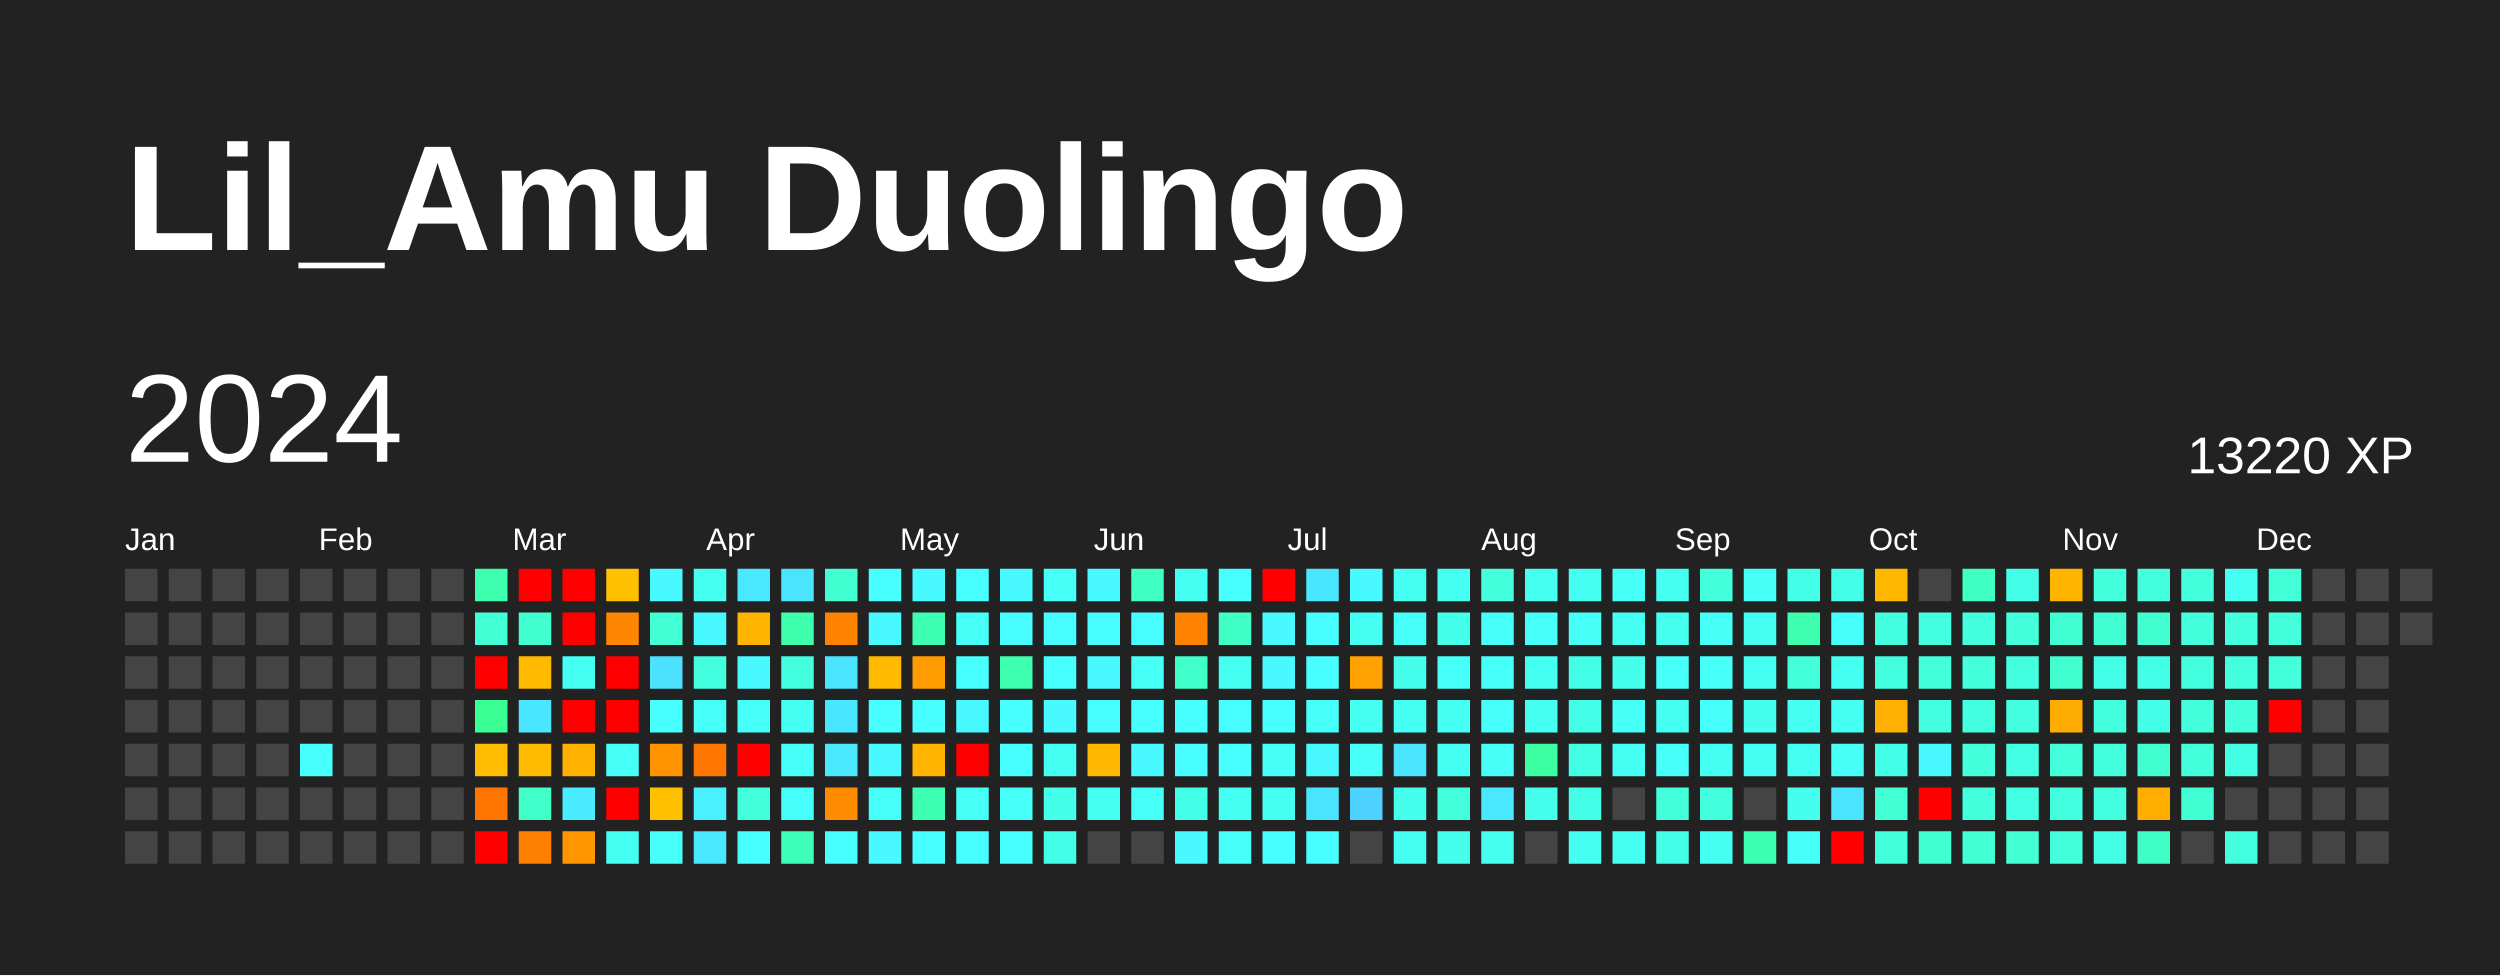
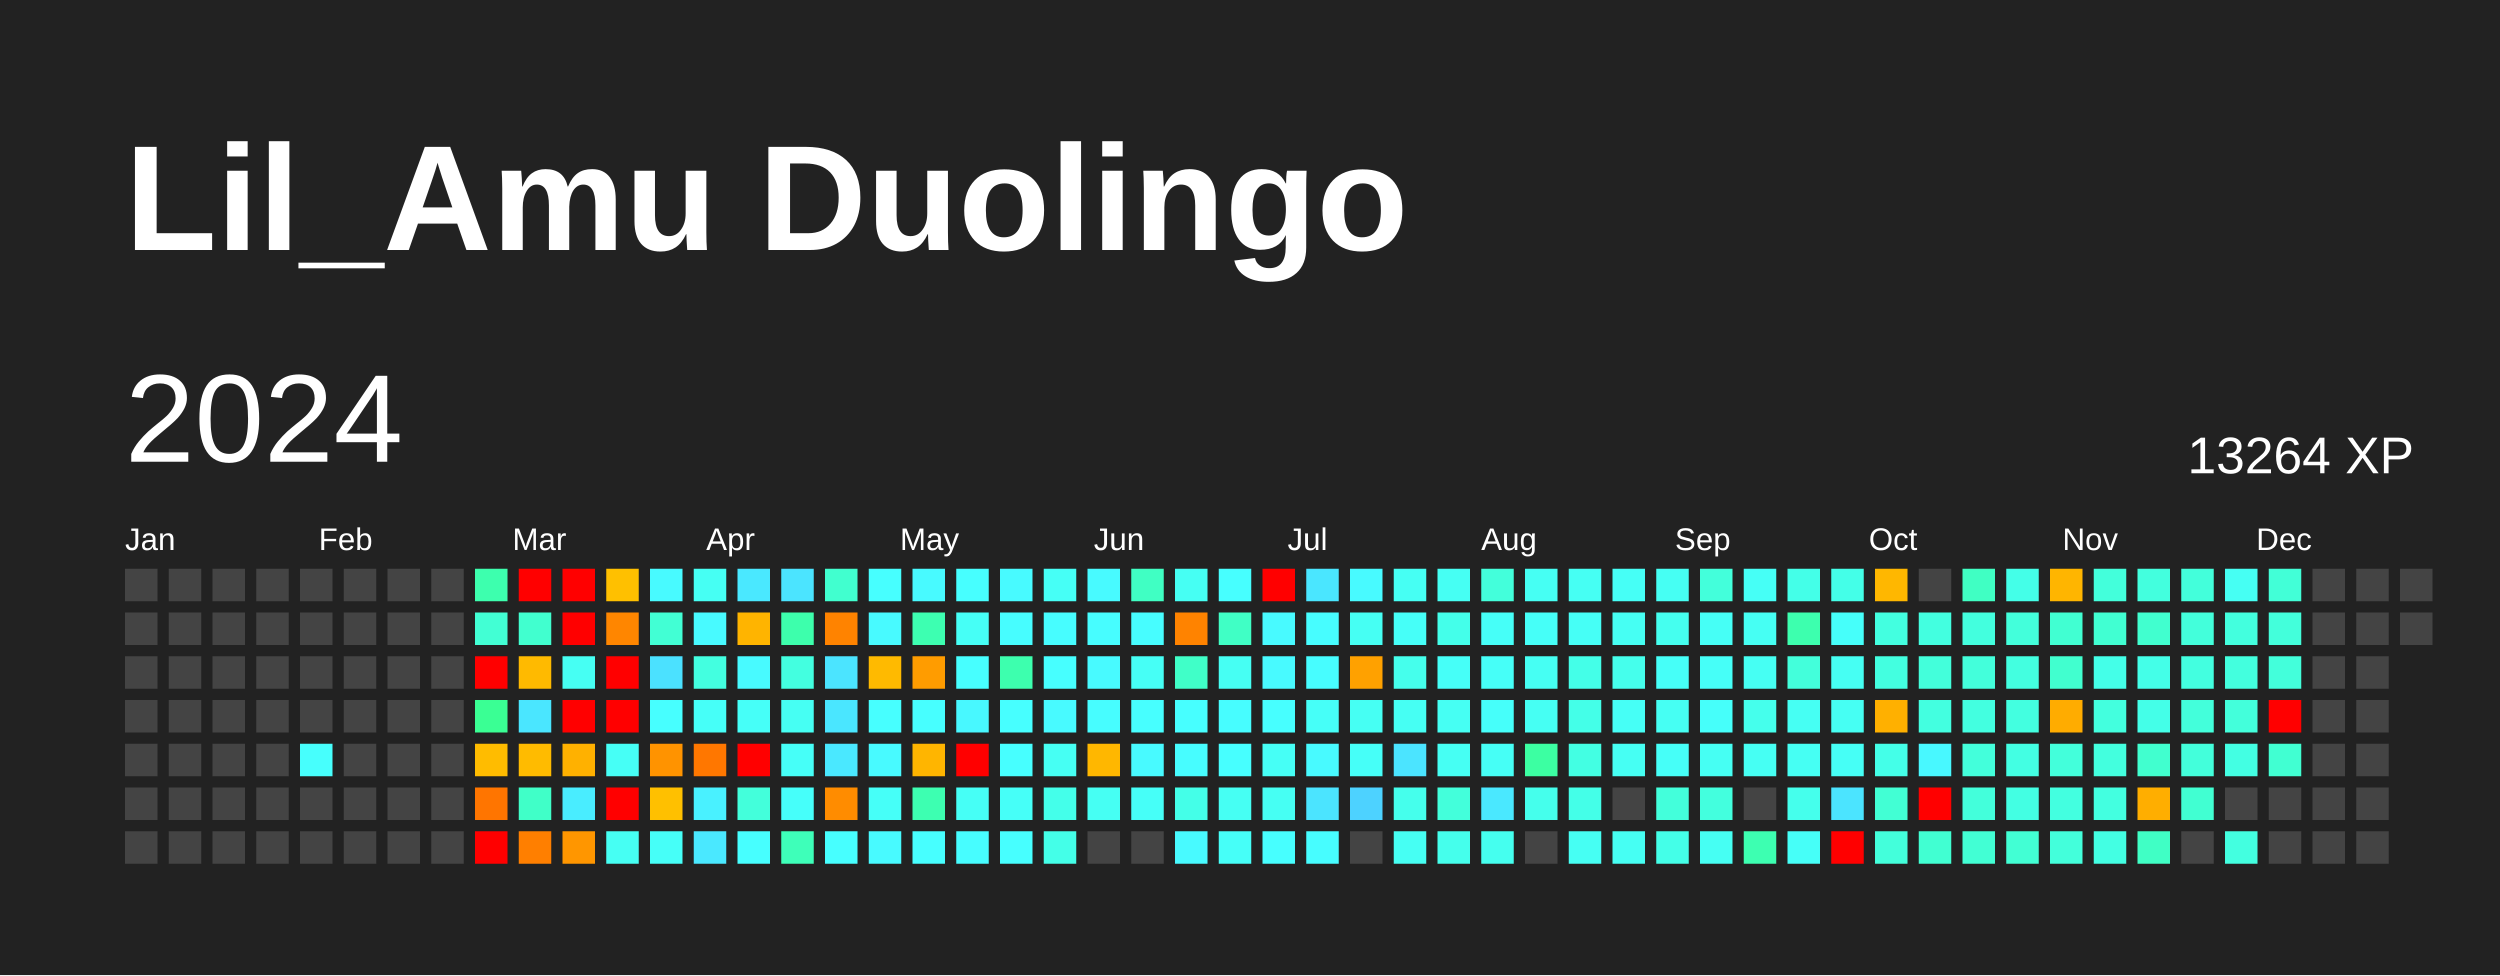
<svg xmlns="http://www.w3.org/2000/svg" baseProfile="full" height="78mm" version="1.1" viewBox="0,0,200,78" width="200mm">
  <defs />
  <rect fill="#222222" height="78" width="200" x="0" y="0" />
  <text fill="#FFFFFF" style="font-size:12px; font-family:Arial; font-weight:bold;" x="10" y="20">Lil_Amu Duolingo</text>
  <text dominant-baseline="hanging" fill="#FFFFFF" style="font-size:10.0px; font-family:Arial;" x="10" y="30">2024</text>
-   <text dominant-baseline="hanging" fill="#FFFFFF" style="font-size:4.125px; font-family:Arial;" x="175" y="35">13220 XP</text>
+   <text dominant-baseline="hanging" fill="#FFFFFF" style="font-size:4.125px; font-family:Arial;" x="175" y="35">13264 XP</text>
  <text fill="#FFFFFF" style="font-size:2.5px; font-family:Arial" x="10.0" y="44">Jan</text>
  <text fill="#FFFFFF" style="font-size:2.5px; font-family:Arial" x="25.5" y="44">Feb</text>
  <text fill="#FFFFFF" style="font-size:2.5px; font-family:Arial" x="41.0" y="44">Mar</text>
  <text fill="#FFFFFF" style="font-size:2.5px; font-family:Arial" x="56.5" y="44">Apr</text>
  <text fill="#FFFFFF" style="font-size:2.5px; font-family:Arial" x="72.0" y="44">May</text>
  <text fill="#FFFFFF" style="font-size:2.5px; font-family:Arial" x="87.5" y="44">Jun</text>
  <text fill="#FFFFFF" style="font-size:2.5px; font-family:Arial" x="103.0" y="44">Jul</text>
  <text fill="#FFFFFF" style="font-size:2.5px; font-family:Arial" x="118.5" y="44">Aug</text>
  <text fill="#FFFFFF" style="font-size:2.5px; font-family:Arial" x="134.0" y="44">Sep</text>
  <text fill="#FFFFFF" style="font-size:2.5px; font-family:Arial" x="149.5" y="44">Oct</text>
  <text fill="#FFFFFF" style="font-size:2.5px; font-family:Arial" x="165.0" y="44">Nov</text>
  <text fill="#FFFFFF" style="font-size:2.5px; font-family:Arial" x="180.5" y="44">Dec</text>
  <rect fill="#444444" height="2.6" width="2.6" x="10.0" y="45.5" />
  <rect fill="#444444" height="2.6" width="2.6" x="10.0" y="49.0" />
  <rect fill="#444444" height="2.6" width="2.6" x="10.0" y="52.5" />
  <rect fill="#444444" height="2.6" width="2.6" x="10.0" y="56.0" />
  <rect fill="#444444" height="2.6" width="2.6" x="10.0" y="59.5" />
  <rect fill="#444444" height="2.6" width="2.6" x="10.0" y="63.0" />
  <rect fill="#444444" height="2.6" width="2.6" x="10.0" y="66.5" />
  <rect fill="#444444" height="2.6" width="2.6" x="13.5" y="45.5" />
  <rect fill="#444444" height="2.6" width="2.6" x="13.5" y="49.0" />
  <rect fill="#444444" height="2.6" width="2.6" x="13.5" y="52.5" />
  <rect fill="#444444" height="2.6" width="2.6" x="13.5" y="56.0" />
  <rect fill="#444444" height="2.6" width="2.6" x="13.5" y="59.5" />
  <rect fill="#444444" height="2.6" width="2.6" x="13.5" y="63.0" />
  <rect fill="#444444" height="2.6" width="2.6" x="13.5" y="66.5" />
  <rect fill="#444444" height="2.6" width="2.6" x="17.0" y="45.5" />
  <rect fill="#444444" height="2.6" width="2.6" x="17.0" y="49.0" />
  <rect fill="#444444" height="2.6" width="2.6" x="17.0" y="52.5" />
  <rect fill="#444444" height="2.6" width="2.6" x="17.0" y="56.0" />
  <rect fill="#444444" height="2.6" width="2.6" x="17.0" y="59.5" />
  <rect fill="#444444" height="2.6" width="2.6" x="17.0" y="63.0" />
  <rect fill="#444444" height="2.6" width="2.6" x="17.0" y="66.5" />
  <rect fill="#444444" height="2.6" width="2.6" x="20.5" y="45.5" />
  <rect fill="#444444" height="2.6" width="2.6" x="20.5" y="49.0" />
  <rect fill="#444444" height="2.6" width="2.6" x="20.5" y="52.5" />
  <rect fill="#444444" height="2.6" width="2.6" x="20.5" y="56.0" />
  <rect fill="#444444" height="2.6" width="2.6" x="20.5" y="59.5" />
  <rect fill="#444444" height="2.6" width="2.6" x="20.5" y="63.0" />
  <rect fill="#444444" height="2.6" width="2.6" x="20.5" y="66.5" />
  <rect fill="#444444" height="2.6" width="2.6" x="24.0" y="45.5" />
  <rect fill="#444444" height="2.6" width="2.6" x="24.0" y="49.0" />
  <rect fill="#444444" height="2.6" width="2.6" x="24.0" y="52.5" />
  <rect fill="#444444" height="2.6" width="2.6" x="24.0" y="56.0" />
  <rect fill="#47fffd" height="2.6" width="2.6" x="24.0" y="59.5" />
  <rect fill="#444444" height="2.6" width="2.6" x="24.0" y="63.0" />
  <rect fill="#444444" height="2.6" width="2.6" x="24.0" y="66.5" />
  <rect fill="#444444" height="2.6" width="2.6" x="27.5" y="45.5" />
  <rect fill="#444444" height="2.6" width="2.6" x="27.5" y="49.0" />
  <rect fill="#444444" height="2.6" width="2.6" x="27.5" y="52.5" />
  <rect fill="#444444" height="2.6" width="2.6" x="27.5" y="56.0" />
  <rect fill="#444444" height="2.6" width="2.6" x="27.5" y="59.5" />
  <rect fill="#444444" height="2.6" width="2.6" x="27.5" y="63.0" />
  <rect fill="#444444" height="2.6" width="2.6" x="27.5" y="66.5" />
  <rect fill="#444444" height="2.6" width="2.6" x="31.0" y="45.5" />
  <rect fill="#444444" height="2.6" width="2.6" x="31.0" y="49.0" />
  <rect fill="#444444" height="2.6" width="2.6" x="31.0" y="52.5" />
  <rect fill="#444444" height="2.6" width="2.6" x="31.0" y="56.0" />
  <rect fill="#444444" height="2.6" width="2.6" x="31.0" y="59.5" />
  <rect fill="#444444" height="2.6" width="2.6" x="31.0" y="63.0" />
  <rect fill="#444444" height="2.6" width="2.6" x="31.0" y="66.5" />
  <rect fill="#444444" height="2.6" width="2.6" x="34.5" y="45.5" />
  <rect fill="#444444" height="2.6" width="2.6" x="34.5" y="49.0" />
  <rect fill="#444444" height="2.6" width="2.6" x="34.5" y="52.5" />
  <rect fill="#444444" height="2.6" width="2.6" x="34.5" y="56.0" />
  <rect fill="#444444" height="2.6" width="2.6" x="34.5" y="59.5" />
  <rect fill="#444444" height="2.6" width="2.6" x="34.5" y="63.0" />
  <rect fill="#444444" height="2.6" width="2.6" x="34.5" y="66.5" />
  <rect fill="#3dffae" height="2.6" width="2.6" x="38.0" y="45.5" />
  <rect fill="#42ffd4" height="2.6" width="2.6" x="38.0" y="49.0" />
  <rect fill="red" height="2.6" width="2.6" x="38.0" y="52.5" />
  <rect fill="#3aff94" height="2.6" width="2.6" x="38.0" y="56.0" />
  <rect fill="#ffbc00" height="2.6" width="2.6" x="38.0" y="59.5" />
  <rect fill="#ff7500" height="2.6" width="2.6" x="38.0" y="63.0" />
  <rect fill="red" height="2.6" width="2.6" x="38.0" y="66.5" />
  <rect fill="red" height="2.6" width="2.6" x="41.5" y="45.5" />
  <rect fill="#41ffcf" height="2.6" width="2.6" x="41.5" y="49.0" />
  <rect fill="#ffba00" height="2.6" width="2.6" x="41.5" y="52.5" />
  <rect fill="#4ae6ff" height="2.6" width="2.6" x="41.5" y="56.0" />
  <rect fill="#ffbb00" height="2.6" width="2.6" x="41.5" y="59.5" />
  <rect fill="#40ffc8" height="2.6" width="2.6" x="41.5" y="63.0" />
  <rect fill="#ff7f00" height="2.6" width="2.6" x="41.5" y="66.5" />
  <rect fill="red" height="2.6" width="2.6" x="45.0" y="45.5" />
  <rect fill="red" height="2.6" width="2.6" x="45.0" y="49.0" />
  <rect fill="#46fff3" height="2.6" width="2.6" x="45.0" y="52.5" />
  <rect fill="red" height="2.6" width="2.6" x="45.0" y="56.0" />
  <rect fill="#ffb100" height="2.6" width="2.6" x="45.0" y="59.5" />
  <rect fill="#49edff" height="2.6" width="2.6" x="45.0" y="63.0" />
  <rect fill="#ff9600" height="2.6" width="2.6" x="45.0" y="66.5" />
  <rect fill="#ffc000" height="2.6" width="2.6" x="48.5" y="45.5" />
  <rect fill="#ff8600" height="2.6" width="2.6" x="48.5" y="49.0" />
  <rect fill="red" height="2.6" width="2.6" x="48.5" y="52.5" />
  <rect fill="red" height="2.6" width="2.6" x="48.5" y="56.0" />
  <rect fill="#46fff6" height="2.6" width="2.6" x="48.5" y="59.5" />
  <rect fill="red" height="2.6" width="2.6" x="48.5" y="63.0" />
  <rect fill="#46fff3" height="2.6" width="2.6" x="48.5" y="66.5" />
  <rect fill="#48faff" height="2.6" width="2.6" x="52.0" y="45.5" />
  <rect fill="#42ffd4" height="2.6" width="2.6" x="52.0" y="49.0" />
  <rect fill="#4be1ff" height="2.6" width="2.6" x="52.0" y="52.5" />
  <rect fill="#47ffff" height="2.6" width="2.6" x="52.0" y="56.0" />
  <rect fill="#ff9300" height="2.6" width="2.6" x="52.0" y="59.5" />
  <rect fill="#ffc000" height="2.6" width="2.6" x="52.0" y="63.0" />
  <rect fill="#46fff8" height="2.6" width="2.6" x="52.0" y="66.5" />
  <rect fill="#46fff3" height="2.6" width="2.6" x="55.5" y="45.5" />
  <rect fill="#48faff" height="2.6" width="2.6" x="55.5" y="49.0" />
  <rect fill="#43ffe0" height="2.6" width="2.6" x="55.5" y="52.5" />
  <rect fill="#46fff8" height="2.6" width="2.6" x="55.5" y="56.0" />
  <rect fill="#ff7700" height="2.6" width="2.6" x="55.5" y="59.5" />
  <rect fill="#49f1ff" height="2.6" width="2.6" x="55.5" y="63.0" />
  <rect fill="#4ae8ff" height="2.6" width="2.6" x="55.5" y="66.5" />
  <rect fill="#4ae8ff" height="2.6" width="2.6" x="59.0" y="45.5" />
  <rect fill="#ffb400" height="2.6" width="2.6" x="59.0" y="49.0" />
  <rect fill="#48faff" height="2.6" width="2.6" x="59.0" y="52.5" />
  <rect fill="#46fff8" height="2.6" width="2.6" x="59.0" y="56.0" />
  <rect fill="red" height="2.6" width="2.6" x="59.0" y="59.5" />
  <rect fill="#43ffdb" height="2.6" width="2.6" x="59.0" y="63.0" />
  <rect fill="#47ffff" height="2.6" width="2.6" x="59.0" y="66.5" />
  <rect fill="#4be4ff" height="2.6" width="2.6" x="62.5" y="45.5" />
  <rect fill="#3dffac" height="2.6" width="2.6" x="62.5" y="49.0" />
  <rect fill="#43ffe0" height="2.6" width="2.6" x="62.5" y="52.5" />
  <rect fill="#46fff3" height="2.6" width="2.6" x="62.5" y="56.0" />
  <rect fill="#46fff8" height="2.6" width="2.6" x="62.5" y="59.5" />
  <rect fill="#46fffa" height="2.6" width="2.6" x="62.5" y="63.0" />
  <rect fill="#3effb9" height="2.6" width="2.6" x="62.5" y="66.5" />
  <rect fill="#41ffcf" height="2.6" width="2.6" x="66.0" y="45.5" />
  <rect fill="#ff8300" height="2.6" width="2.6" x="66.0" y="49.0" />
  <rect fill="#4be4ff" height="2.6" width="2.6" x="66.0" y="52.5" />
  <rect fill="#4ae6ff" height="2.6" width="2.6" x="66.0" y="56.0" />
  <rect fill="#4ae8ff" height="2.6" width="2.6" x="66.0" y="59.5" />
  <rect fill="#ff8c00" height="2.6" width="2.6" x="66.0" y="63.0" />
  <rect fill="#47ffff" height="2.6" width="2.6" x="66.0" y="66.5" />
  <rect fill="#47ffff" height="2.6" width="2.6" x="69.5" y="45.5" />
  <rect fill="#48faff" height="2.6" width="2.6" x="69.5" y="49.0" />
  <rect fill="#ffba00" height="2.6" width="2.6" x="69.5" y="52.5" />
  <rect fill="#47ffff" height="2.6" width="2.6" x="69.5" y="56.0" />
  <rect fill="#48faff" height="2.6" width="2.6" x="69.5" y="59.5" />
  <rect fill="#46fff8" height="2.6" width="2.6" x="69.5" y="63.0" />
  <rect fill="#48faff" height="2.6" width="2.6" x="69.5" y="66.5" />
  <rect fill="#48faff" height="2.6" width="2.6" x="73.0" y="45.5" />
  <rect fill="#3dffb1" height="2.6" width="2.6" x="73.0" y="49.0" />
  <rect fill="#ff9c00" height="2.6" width="2.6" x="73.0" y="52.5" />
  <rect fill="#47ffff" height="2.6" width="2.6" x="73.0" y="56.0" />
  <rect fill="#ffb500" height="2.6" width="2.6" x="73.0" y="59.5" />
  <rect fill="#3dffb1" height="2.6" width="2.6" x="73.0" y="63.0" />
  <rect fill="#47ffff" height="2.6" width="2.6" x="73.0" y="66.5" />
  <rect fill="#47ffff" height="2.6" width="2.6" x="76.5" y="45.5" />
  <rect fill="#46fff6" height="2.6" width="2.6" x="76.5" y="49.0" />
  <rect fill="#47ffff" height="2.6" width="2.6" x="76.5" y="52.5" />
  <rect fill="#48f8ff" height="2.6" width="2.6" x="76.5" y="56.0" />
  <rect fill="red" height="2.6" width="2.6" x="76.5" y="59.5" />
  <rect fill="#46fff6" height="2.6" width="2.6" x="76.5" y="63.0" />
  <rect fill="#47fdff" height="2.6" width="2.6" x="76.5" y="66.5" />
  <rect fill="#48faff" height="2.6" width="2.6" x="80.0" y="45.5" />
  <rect fill="#47fdff" height="2.6" width="2.6" x="80.0" y="49.0" />
  <rect fill="#3dffae" height="2.6" width="2.6" x="80.0" y="52.5" />
  <rect fill="#47ffff" height="2.6" width="2.6" x="80.0" y="56.0" />
  <rect fill="#47ffff" height="2.6" width="2.6" x="80.0" y="59.5" />
  <rect fill="#46fff8" height="2.6" width="2.6" x="80.0" y="63.0" />
  <rect fill="#47ffff" height="2.6" width="2.6" x="80.0" y="66.5" />
  <rect fill="#46fff6" height="2.6" width="2.6" x="83.5" y="45.5" />
  <rect fill="#47fdff" height="2.6" width="2.6" x="83.5" y="49.0" />
  <rect fill="#47ffff" height="2.6" width="2.6" x="83.5" y="52.5" />
  <rect fill="#48faff" height="2.6" width="2.6" x="83.5" y="56.0" />
  <rect fill="#46fff3" height="2.6" width="2.6" x="83.5" y="59.5" />
  <rect fill="#44ffea" height="2.6" width="2.6" x="83.5" y="63.0" />
  <rect fill="#44ffe8" height="2.6" width="2.6" x="83.5" y="66.5" />
  <rect fill="#48faff" height="2.6" width="2.6" x="87.0" y="45.5" />
  <rect fill="#47fdff" height="2.6" width="2.6" x="87.0" y="49.0" />
  <rect fill="#48faff" height="2.6" width="2.6" x="87.0" y="52.5" />
  <rect fill="#47fdff" height="2.6" width="2.6" x="87.0" y="56.0" />
  <rect fill="#ffb700" height="2.6" width="2.6" x="87.0" y="59.5" />
  <rect fill="#46fff3" height="2.6" width="2.6" x="87.0" y="63.0" />
  <rect fill="#444444" height="2.6" width="2.6" x="87.0" y="66.5" />
  <rect fill="#40ffc3" height="2.6" width="2.6" x="90.5" y="45.5" />
  <rect fill="#47fdff" height="2.6" width="2.6" x="90.5" y="49.0" />
  <rect fill="#46fff6" height="2.6" width="2.6" x="90.5" y="52.5" />
  <rect fill="#47ffff" height="2.6" width="2.6" x="90.5" y="56.0" />
  <rect fill="#48faff" height="2.6" width="2.6" x="90.5" y="59.5" />
  <rect fill="#46fff8" height="2.6" width="2.6" x="90.5" y="63.0" />
  <rect fill="#444444" height="2.6" width="2.6" x="90.5" y="66.5" />
  <rect fill="#46fff3" height="2.6" width="2.6" x="94.0" y="45.5" />
  <rect fill="#ff8300" height="2.6" width="2.6" x="94.0" y="49.0" />
  <rect fill="#40ffc8" height="2.6" width="2.6" x="94.0" y="52.5" />
  <rect fill="#47ffff" height="2.6" width="2.6" x="94.0" y="56.0" />
  <rect fill="#47fdff" height="2.6" width="2.6" x="94.0" y="59.5" />
  <rect fill="#44ffe8" height="2.6" width="2.6" x="94.0" y="63.0" />
  <rect fill="#48faff" height="2.6" width="2.6" x="94.0" y="66.5" />
  <rect fill="#47ffff" height="2.6" width="2.6" x="97.5" y="45.5" />
  <rect fill="#40ffc5" height="2.6" width="2.6" x="97.5" y="49.0" />
  <rect fill="#46fff3" height="2.6" width="2.6" x="97.5" y="52.5" />
  <rect fill="#47fdff" height="2.6" width="2.6" x="97.5" y="56.0" />
  <rect fill="#47ffff" height="2.6" width="2.6" x="97.5" y="59.5" />
  <rect fill="#46fff3" height="2.6" width="2.6" x="97.5" y="63.0" />
  <rect fill="#46fff8" height="2.6" width="2.6" x="97.5" y="66.5" />
  <rect fill="red" height="2.6" width="2.6" x="101.0" y="45.5" />
  <rect fill="#48faff" height="2.6" width="2.6" x="101.0" y="49.0" />
  <rect fill="#48faff" height="2.6" width="2.6" x="101.0" y="52.5" />
  <rect fill="#47ffff" height="2.6" width="2.6" x="101.0" y="56.0" />
  <rect fill="#46fff6" height="2.6" width="2.6" x="101.0" y="59.5" />
  <rect fill="#46fff3" height="2.6" width="2.6" x="101.0" y="63.0" />
  <rect fill="#47ffff" height="2.6" width="2.6" x="101.0" y="66.5" />
  <rect fill="#4ae6ff" height="2.6" width="2.6" x="104.5" y="45.5" />
  <rect fill="#47fdff" height="2.6" width="2.6" x="104.5" y="49.0" />
  <rect fill="#47fdff" height="2.6" width="2.6" x="104.5" y="52.5" />
  <rect fill="#46fff8" height="2.6" width="2.6" x="104.5" y="56.0" />
  <rect fill="#48faff" height="2.6" width="2.6" x="104.5" y="59.5" />
  <rect fill="#4be4ff" height="2.6" width="2.6" x="104.5" y="63.0" />
  <rect fill="#47fdff" height="2.6" width="2.6" x="104.5" y="66.5" />
  <rect fill="#48faff" height="2.6" width="2.6" x="108.0" y="45.5" />
  <rect fill="#46fff3" height="2.6" width="2.6" x="108.0" y="49.0" />
  <rect fill="#ffa100" height="2.6" width="2.6" x="108.0" y="52.5" />
  <rect fill="#46fff3" height="2.6" width="2.6" x="108.0" y="56.0" />
  <rect fill="#46fff8" height="2.6" width="2.6" x="108.0" y="59.5" />
  <rect fill="#4dd2ff" height="2.6" width="2.6" x="108.0" y="63.0" />
  <rect fill="#444444" height="2.6" width="2.6" x="108.0" y="66.5" />
  <rect fill="#46fff3" height="2.6" width="2.6" x="111.5" y="45.5" />
  <rect fill="#46fff8" height="2.6" width="2.6" x="111.5" y="49.0" />
  <rect fill="#45ffec" height="2.6" width="2.6" x="111.5" y="52.5" />
  <rect fill="#46fff3" height="2.6" width="2.6" x="111.5" y="56.0" />
  <rect fill="#4be4ff" height="2.6" width="2.6" x="111.5" y="59.5" />
  <rect fill="#45ffec" height="2.6" width="2.6" x="111.5" y="63.0" />
  <rect fill="#46fff3" height="2.6" width="2.6" x="111.5" y="66.5" />
  <rect fill="#46fff3" height="2.6" width="2.6" x="115.0" y="45.5" />
  <rect fill="#44ffea" height="2.6" width="2.6" x="115.0" y="49.0" />
  <rect fill="#46fff8" height="2.6" width="2.6" x="115.0" y="52.5" />
  <rect fill="#46fff3" height="2.6" width="2.6" x="115.0" y="56.0" />
  <rect fill="#46fff3" height="2.6" width="2.6" x="115.0" y="59.5" />
  <rect fill="#43ffdb" height="2.6" width="2.6" x="115.0" y="63.0" />
  <rect fill="#45ffec" height="2.6" width="2.6" x="115.0" y="66.5" />
  <rect fill="#43ffdb" height="2.6" width="2.6" x="118.5" y="45.5" />
  <rect fill="#46fff8" height="2.6" width="2.6" x="118.5" y="49.0" />
  <rect fill="#46fff8" height="2.6" width="2.6" x="118.5" y="52.5" />
  <rect fill="#46fffa" height="2.6" width="2.6" x="118.5" y="56.0" />
  <rect fill="#46fff6" height="2.6" width="2.6" x="118.5" y="59.5" />
  <rect fill="#4ae8ff" height="2.6" width="2.6" x="118.5" y="63.0" />
  <rect fill="#45ffef" height="2.6" width="2.6" x="118.5" y="66.5" />
  <rect fill="#46fff3" height="2.6" width="2.6" x="122.0" y="45.5" />
  <rect fill="#46fff8" height="2.6" width="2.6" x="122.0" y="49.0" />
  <rect fill="#46fff3" height="2.6" width="2.6" x="122.0" y="52.5" />
  <rect fill="#46fff3" height="2.6" width="2.6" x="122.0" y="56.0" />
  <rect fill="#3cffa2" height="2.6" width="2.6" x="122.0" y="59.5" />
  <rect fill="#45ffec" height="2.6" width="2.6" x="122.0" y="63.0" />
  <rect fill="#444444" height="2.6" width="2.6" x="122.0" y="66.5" />
  <rect fill="#46fff3" height="2.6" width="2.6" x="125.5" y="45.5" />
  <rect fill="#46fff6" height="2.6" width="2.6" x="125.5" y="49.0" />
  <rect fill="#44ffe8" height="2.6" width="2.6" x="125.5" y="52.5" />
  <rect fill="#44ffe8" height="2.6" width="2.6" x="125.5" y="56.0" />
  <rect fill="#43ffe3" height="2.6" width="2.6" x="125.5" y="59.5" />
  <rect fill="#44ffe8" height="2.6" width="2.6" x="125.5" y="63.0" />
  <rect fill="#46fff3" height="2.6" width="2.6" x="125.5" y="66.5" />
  <rect fill="#46fff6" height="2.6" width="2.6" x="129.0" y="45.5" />
  <rect fill="#46fff3" height="2.6" width="2.6" x="129.0" y="49.0" />
  <rect fill="#45ffec" height="2.6" width="2.6" x="129.0" y="52.5" />
  <rect fill="#46fff6" height="2.6" width="2.6" x="129.0" y="56.0" />
  <rect fill="#46fff3" height="2.6" width="2.6" x="129.0" y="59.5" />
  <rect fill="#444444" height="2.6" width="2.6" x="129.0" y="63.0" />
  <rect fill="#46fff3" height="2.6" width="2.6" x="129.0" y="66.5" />
  <rect fill="#46fff3" height="2.6" width="2.6" x="132.5" y="45.5" />
  <rect fill="#45ffef" height="2.6" width="2.6" x="132.5" y="49.0" />
  <rect fill="#46fff8" height="2.6" width="2.6" x="132.5" y="52.5" />
  <rect fill="#46fff3" height="2.6" width="2.6" x="132.5" y="56.0" />
  <rect fill="#46fff8" height="2.6" width="2.6" x="132.5" y="59.5" />
  <rect fill="#43ffdb" height="2.6" width="2.6" x="132.5" y="63.0" />
  <rect fill="#44ffe8" height="2.6" width="2.6" x="132.5" y="66.5" />
  <rect fill="#43ffdb" height="2.6" width="2.6" x="136.0" y="45.5" />
  <rect fill="#46fff6" height="2.6" width="2.6" x="136.0" y="49.0" />
  <rect fill="#46fff8" height="2.6" width="2.6" x="136.0" y="52.5" />
  <rect fill="#46fffa" height="2.6" width="2.6" x="136.0" y="56.0" />
  <rect fill="#46fff3" height="2.6" width="2.6" x="136.0" y="59.5" />
  <rect fill="#43ffde" height="2.6" width="2.6" x="136.0" y="63.0" />
  <rect fill="#46fff3" height="2.6" width="2.6" x="136.0" y="66.5" />
  <rect fill="#46fff6" height="2.6" width="2.6" x="139.5" y="45.5" />
  <rect fill="#46fff3" height="2.6" width="2.6" x="139.5" y="49.0" />
  <rect fill="#46fff3" height="2.6" width="2.6" x="139.5" y="52.5" />
  <rect fill="#45ffec" height="2.6" width="2.6" x="139.5" y="56.0" />
  <rect fill="#46fff3" height="2.6" width="2.6" x="139.5" y="59.5" />
  <rect fill="#444444" height="2.6" width="2.6" x="139.5" y="63.0" />
  <rect fill="#3dffb1" height="2.6" width="2.6" x="139.5" y="66.5" />
  <rect fill="#44ffe8" height="2.6" width="2.6" x="143.0" y="45.5" />
  <rect fill="#3dffae" height="2.6" width="2.6" x="143.0" y="49.0" />
  <rect fill="#43ffdb" height="2.6" width="2.6" x="143.0" y="52.5" />
  <rect fill="#46fff3" height="2.6" width="2.6" x="143.0" y="56.0" />
  <rect fill="#46fff3" height="2.6" width="2.6" x="143.0" y="59.5" />
  <rect fill="#45ffec" height="2.6" width="2.6" x="143.0" y="63.0" />
  <rect fill="#46fff8" height="2.6" width="2.6" x="143.0" y="66.5" />
  <rect fill="#44ffe8" height="2.6" width="2.6" x="146.5" y="45.5" />
  <rect fill="#46fffa" height="2.6" width="2.6" x="146.5" y="49.0" />
  <rect fill="#46fff3" height="2.6" width="2.6" x="146.5" y="52.5" />
  <rect fill="#46fff3" height="2.6" width="2.6" x="146.5" y="56.0" />
  <rect fill="#46fff6" height="2.6" width="2.6" x="146.5" y="59.5" />
  <rect fill="#4be4ff" height="2.6" width="2.6" x="146.5" y="63.0" />
  <rect fill="red" height="2.6" width="2.6" x="146.5" y="66.5" />
  <rect fill="#ffb700" height="2.6" width="2.6" x="150.0" y="45.5" />
  <rect fill="#43ffe0" height="2.6" width="2.6" x="150.0" y="49.0" />
  <rect fill="#43ffe0" height="2.6" width="2.6" x="150.0" y="52.5" />
  <rect fill="#ffb000" height="2.6" width="2.6" x="150.0" y="56.0" />
  <rect fill="#44ffe8" height="2.6" width="2.6" x="150.0" y="59.5" />
  <rect fill="#42ffd4" height="2.6" width="2.6" x="150.0" y="63.0" />
  <rect fill="#43ffdb" height="2.6" width="2.6" x="150.0" y="66.5" />
  <rect fill="#444444" height="2.6" width="2.6" x="153.5" y="45.5" />
  <rect fill="#43ffe0" height="2.6" width="2.6" x="153.5" y="49.0" />
  <rect fill="#43ffdb" height="2.6" width="2.6" x="153.5" y="52.5" />
  <rect fill="#43ffe0" height="2.6" width="2.6" x="153.5" y="56.0" />
  <rect fill="#48f8ff" height="2.6" width="2.6" x="153.5" y="59.5" />
  <rect fill="red" height="2.6" width="2.6" x="153.5" y="63.0" />
  <rect fill="#41ffd2" height="2.6" width="2.6" x="153.5" y="66.5" />
  <rect fill="#40ffc3" height="2.6" width="2.6" x="157.0" y="45.5" />
  <rect fill="#43ffde" height="2.6" width="2.6" x="157.0" y="49.0" />
  <rect fill="#43ffdb" height="2.6" width="2.6" x="157.0" y="52.5" />
  <rect fill="#43ffe0" height="2.6" width="2.6" x="157.0" y="56.0" />
  <rect fill="#43ffdb" height="2.6" width="2.6" x="157.0" y="59.5" />
  <rect fill="#43ffdb" height="2.6" width="2.6" x="157.0" y="63.0" />
  <rect fill="#42ffd4" height="2.6" width="2.6" x="157.0" y="66.5" />
  <rect fill="#44ffe8" height="2.6" width="2.6" x="160.5" y="45.5" />
  <rect fill="#43ffdb" height="2.6" width="2.6" x="160.5" y="49.0" />
  <rect fill="#43ffe0" height="2.6" width="2.6" x="160.5" y="52.5" />
  <rect fill="#43ffe0" height="2.6" width="2.6" x="160.5" y="56.0" />
  <rect fill="#43ffe3" height="2.6" width="2.6" x="160.5" y="59.5" />
  <rect fill="#43ffe3" height="2.6" width="2.6" x="160.5" y="63.0" />
  <rect fill="#42ffd4" height="2.6" width="2.6" x="160.5" y="66.5" />
  <rect fill="#ffb500" height="2.6" width="2.6" x="164.0" y="45.5" />
  <rect fill="#41ffd2" height="2.6" width="2.6" x="164.0" y="49.0" />
  <rect fill="#41ffcf" height="2.6" width="2.6" x="164.0" y="52.5" />
  <rect fill="#ffac00" height="2.6" width="2.6" x="164.0" y="56.0" />
  <rect fill="#43ffdb" height="2.6" width="2.6" x="164.0" y="59.5" />
  <rect fill="#43ffe0" height="2.6" width="2.6" x="164.0" y="63.0" />
  <rect fill="#43ffdb" height="2.6" width="2.6" x="164.0" y="66.5" />
  <rect fill="#43ffdb" height="2.6" width="2.6" x="167.5" y="45.5" />
  <rect fill="#41ffd2" height="2.6" width="2.6" x="167.5" y="49.0" />
  <rect fill="#44ffe8" height="2.6" width="2.6" x="167.5" y="52.5" />
  <rect fill="#43ffde" height="2.6" width="2.6" x="167.5" y="56.0" />
  <rect fill="#43ffde" height="2.6" width="2.6" x="167.5" y="59.5" />
  <rect fill="#43ffe0" height="2.6" width="2.6" x="167.5" y="63.0" />
  <rect fill="#43ffe3" height="2.6" width="2.6" x="167.5" y="66.5" />
  <rect fill="#43ffde" height="2.6" width="2.6" x="171.0" y="45.5" />
  <rect fill="#41ffcf" height="2.6" width="2.6" x="171.0" y="49.0" />
  <rect fill="#44ffe8" height="2.6" width="2.6" x="171.0" y="52.5" />
  <rect fill="#44ffe8" height="2.6" width="2.6" x="171.0" y="56.0" />
  <rect fill="#41ffcf" height="2.6" width="2.6" x="171.0" y="59.5" />
  <rect fill="#ffae00" height="2.6" width="2.6" x="171.0" y="63.0" />
  <rect fill="#40ffc5" height="2.6" width="2.6" x="171.0" y="66.5" />
  <rect fill="#43ffdb" height="2.6" width="2.6" x="174.5" y="45.5" />
  <rect fill="#43ffdb" height="2.6" width="2.6" x="174.5" y="49.0" />
  <rect fill="#43ffe0" height="2.6" width="2.6" x="174.5" y="52.5" />
  <rect fill="#43ffdb" height="2.6" width="2.6" x="174.5" y="56.0" />
  <rect fill="#43ffdb" height="2.6" width="2.6" x="174.5" y="59.5" />
  <rect fill="#41ffd2" height="2.6" width="2.6" x="174.5" y="63.0" />
  <rect fill="#444444" height="2.6" width="2.6" x="174.5" y="66.5" />
  <rect fill="#46fff3" height="2.6" width="2.6" x="178.0" y="45.5" />
  <rect fill="#43ffde" height="2.6" width="2.6" x="178.0" y="49.0" />
  <rect fill="#43ffde" height="2.6" width="2.6" x="178.0" y="52.5" />
  <rect fill="#43ffdb" height="2.6" width="2.6" x="178.0" y="56.0" />
  <rect fill="#43ffe3" height="2.6" width="2.6" x="178.0" y="59.5" />
  <rect fill="#444444" height="2.6" width="2.6" x="178.0" y="63.0" />
  <rect fill="#43ffe0" height="2.6" width="2.6" x="178.0" y="66.5" />
  <rect fill="#42ffd7" height="2.6" width="2.6" x="181.5" y="45.5" />
  <rect fill="#43ffdb" height="2.6" width="2.6" x="181.5" y="49.0" />
  <rect fill="#43ffdb" height="2.6" width="2.6" x="181.5" y="52.5" />
  <rect fill="red" height="2.6" width="2.6" x="181.5" y="56.0" />
-   <rect fill="#444444" height="2.6" width="2.6" x="181.5" y="59.5" />
+   <rect fill="#41ffd2" height="2.6" width="2.6" x="181.5" y="59.5" />
  <rect fill="#444444" height="2.6" width="2.6" x="181.5" y="63.0" />
  <rect fill="#444444" height="2.6" width="2.6" x="181.5" y="66.5" />
  <rect fill="#444444" height="2.6" width="2.6" x="185.0" y="45.5" />
  <rect fill="#444444" height="2.6" width="2.6" x="185.0" y="49.0" />
  <rect fill="#444444" height="2.6" width="2.6" x="185.0" y="52.5" />
  <rect fill="#444444" height="2.6" width="2.6" x="185.0" y="56.0" />
  <rect fill="#444444" height="2.6" width="2.6" x="185.0" y="59.5" />
  <rect fill="#444444" height="2.6" width="2.6" x="185.0" y="63.0" />
  <rect fill="#444444" height="2.6" width="2.6" x="185.0" y="66.5" />
  <rect fill="#444444" height="2.6" width="2.6" x="188.5" y="45.5" />
  <rect fill="#444444" height="2.6" width="2.6" x="188.5" y="49.0" />
  <rect fill="#444444" height="2.6" width="2.6" x="188.5" y="52.5" />
  <rect fill="#444444" height="2.6" width="2.6" x="188.5" y="56.0" />
  <rect fill="#444444" height="2.6" width="2.6" x="188.5" y="59.5" />
  <rect fill="#444444" height="2.6" width="2.6" x="188.5" y="63.0" />
  <rect fill="#444444" height="2.6" width="2.6" x="188.5" y="66.5" />
  <rect fill="#444444" height="2.6" width="2.6" x="192.0" y="45.5" />
  <rect fill="#444444" height="2.6" width="2.6" x="192.0" y="49.0" />
</svg>
